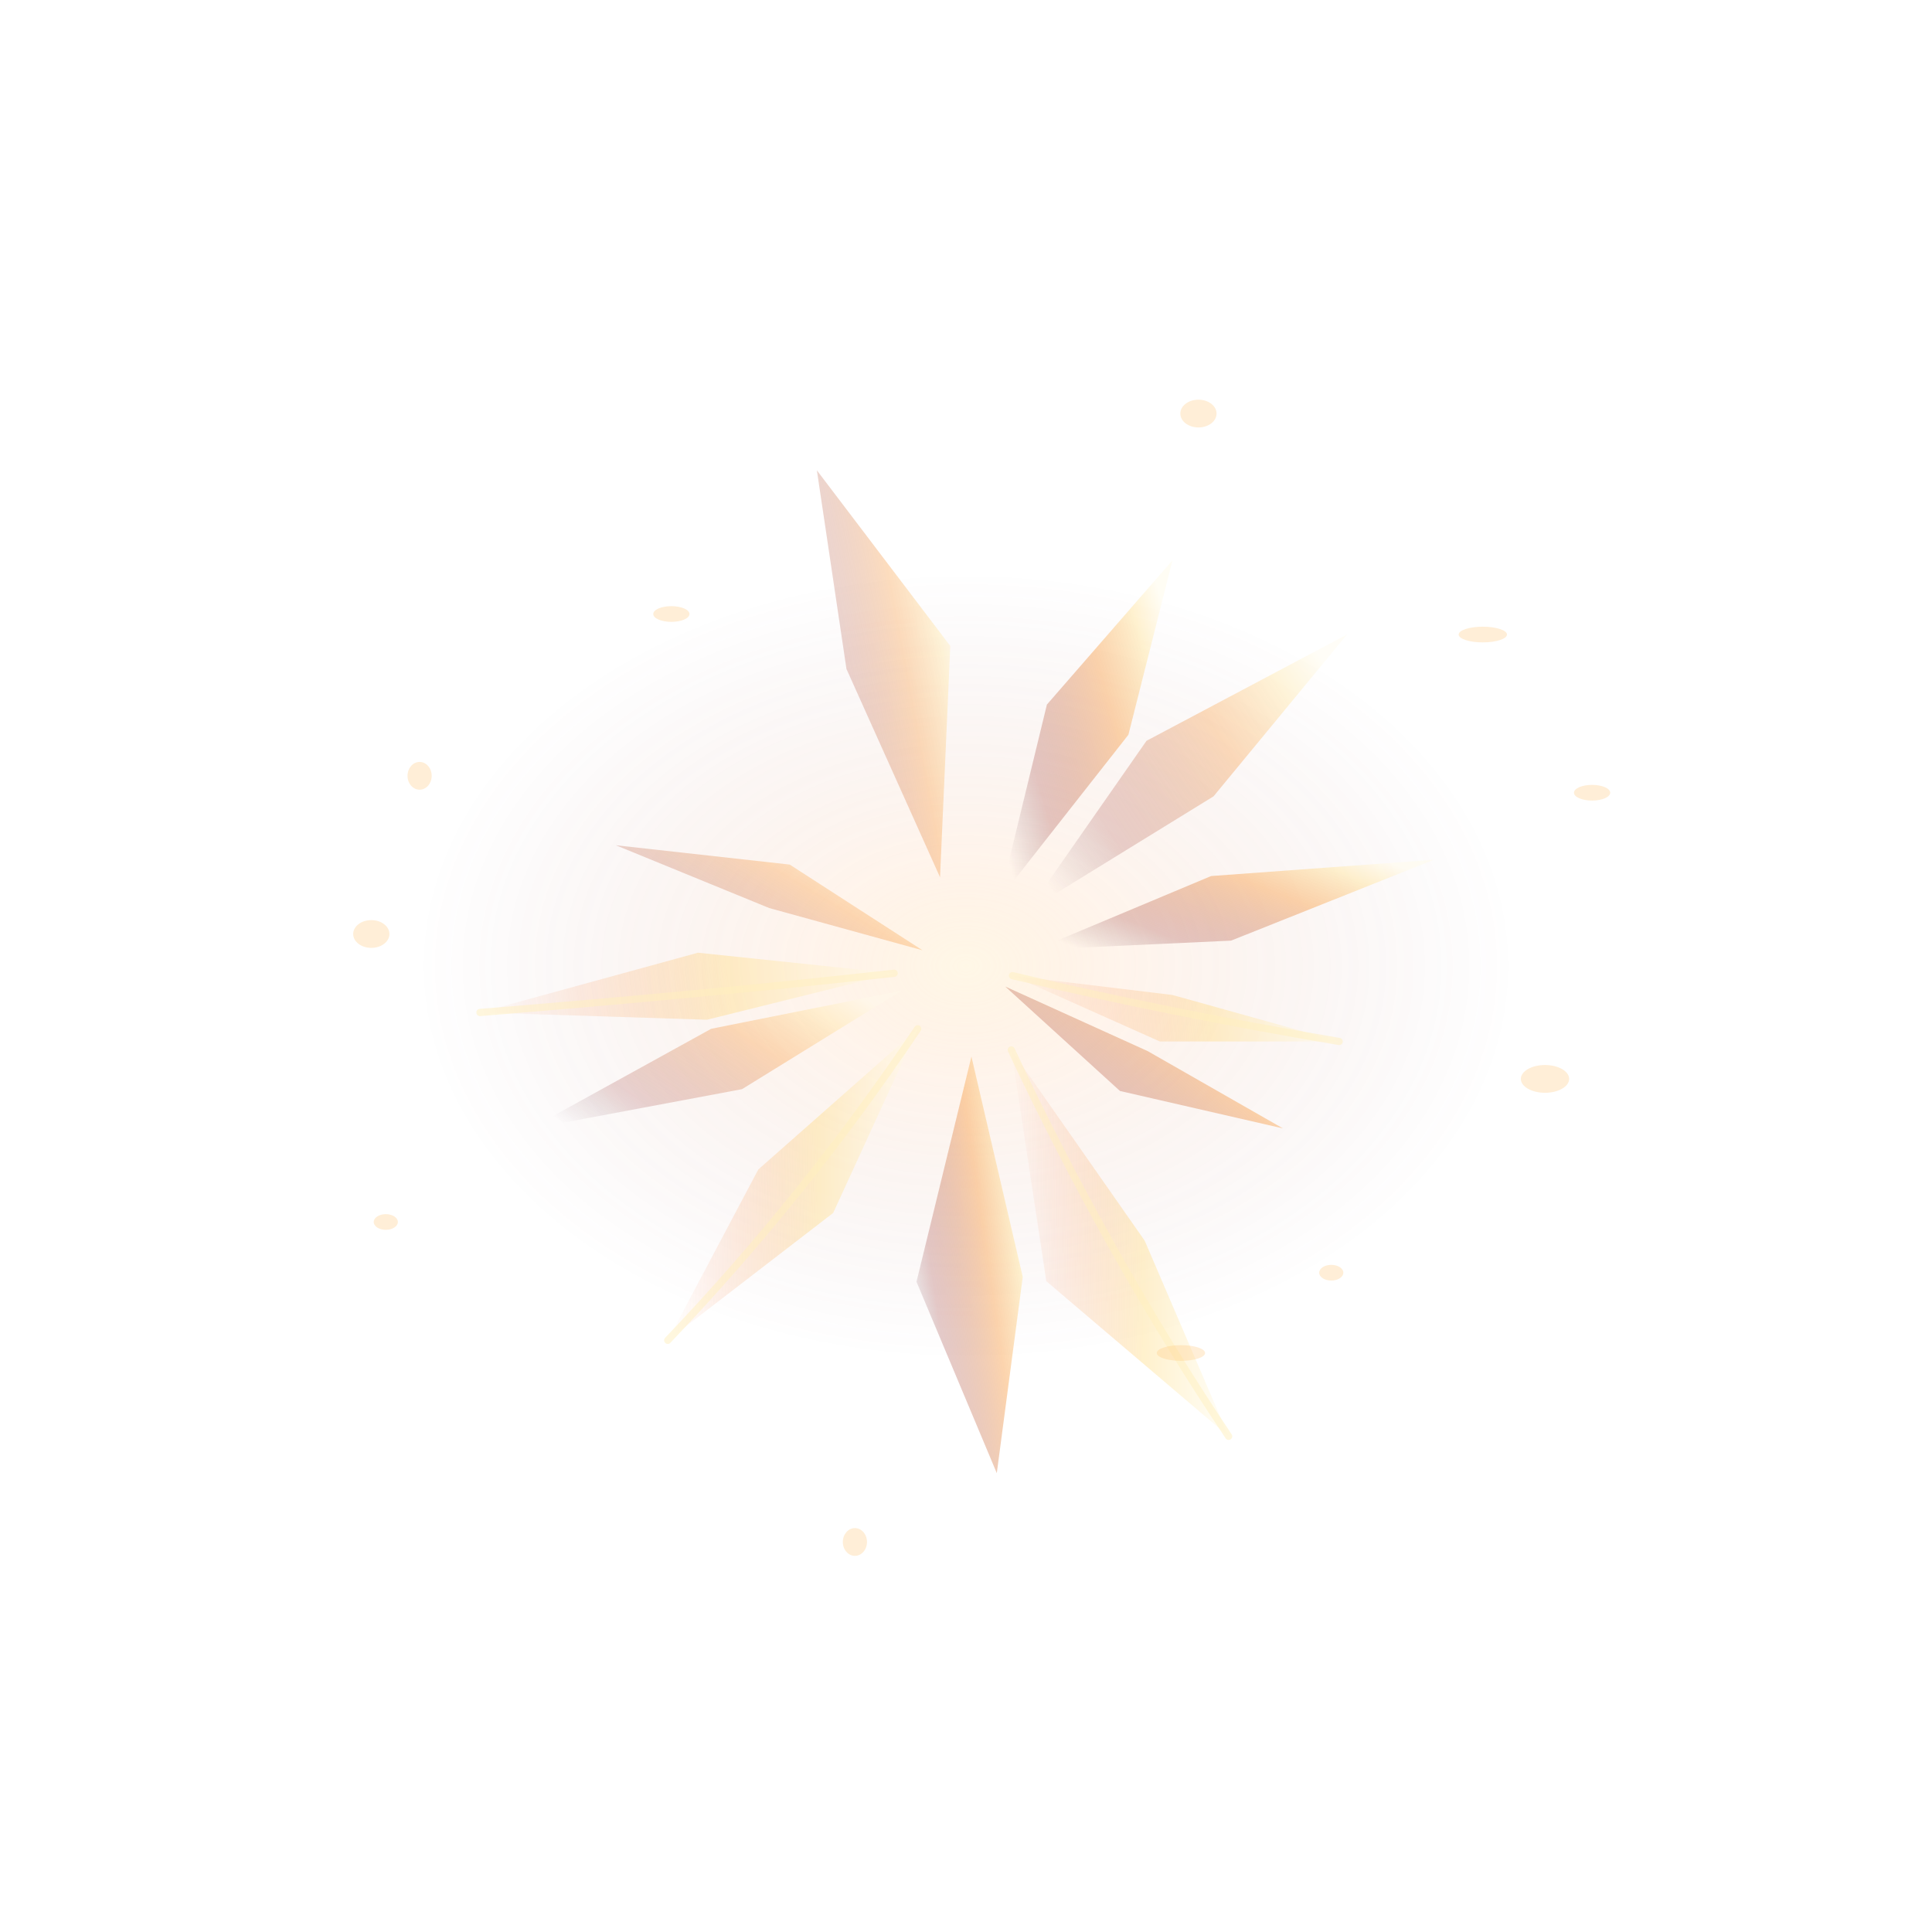
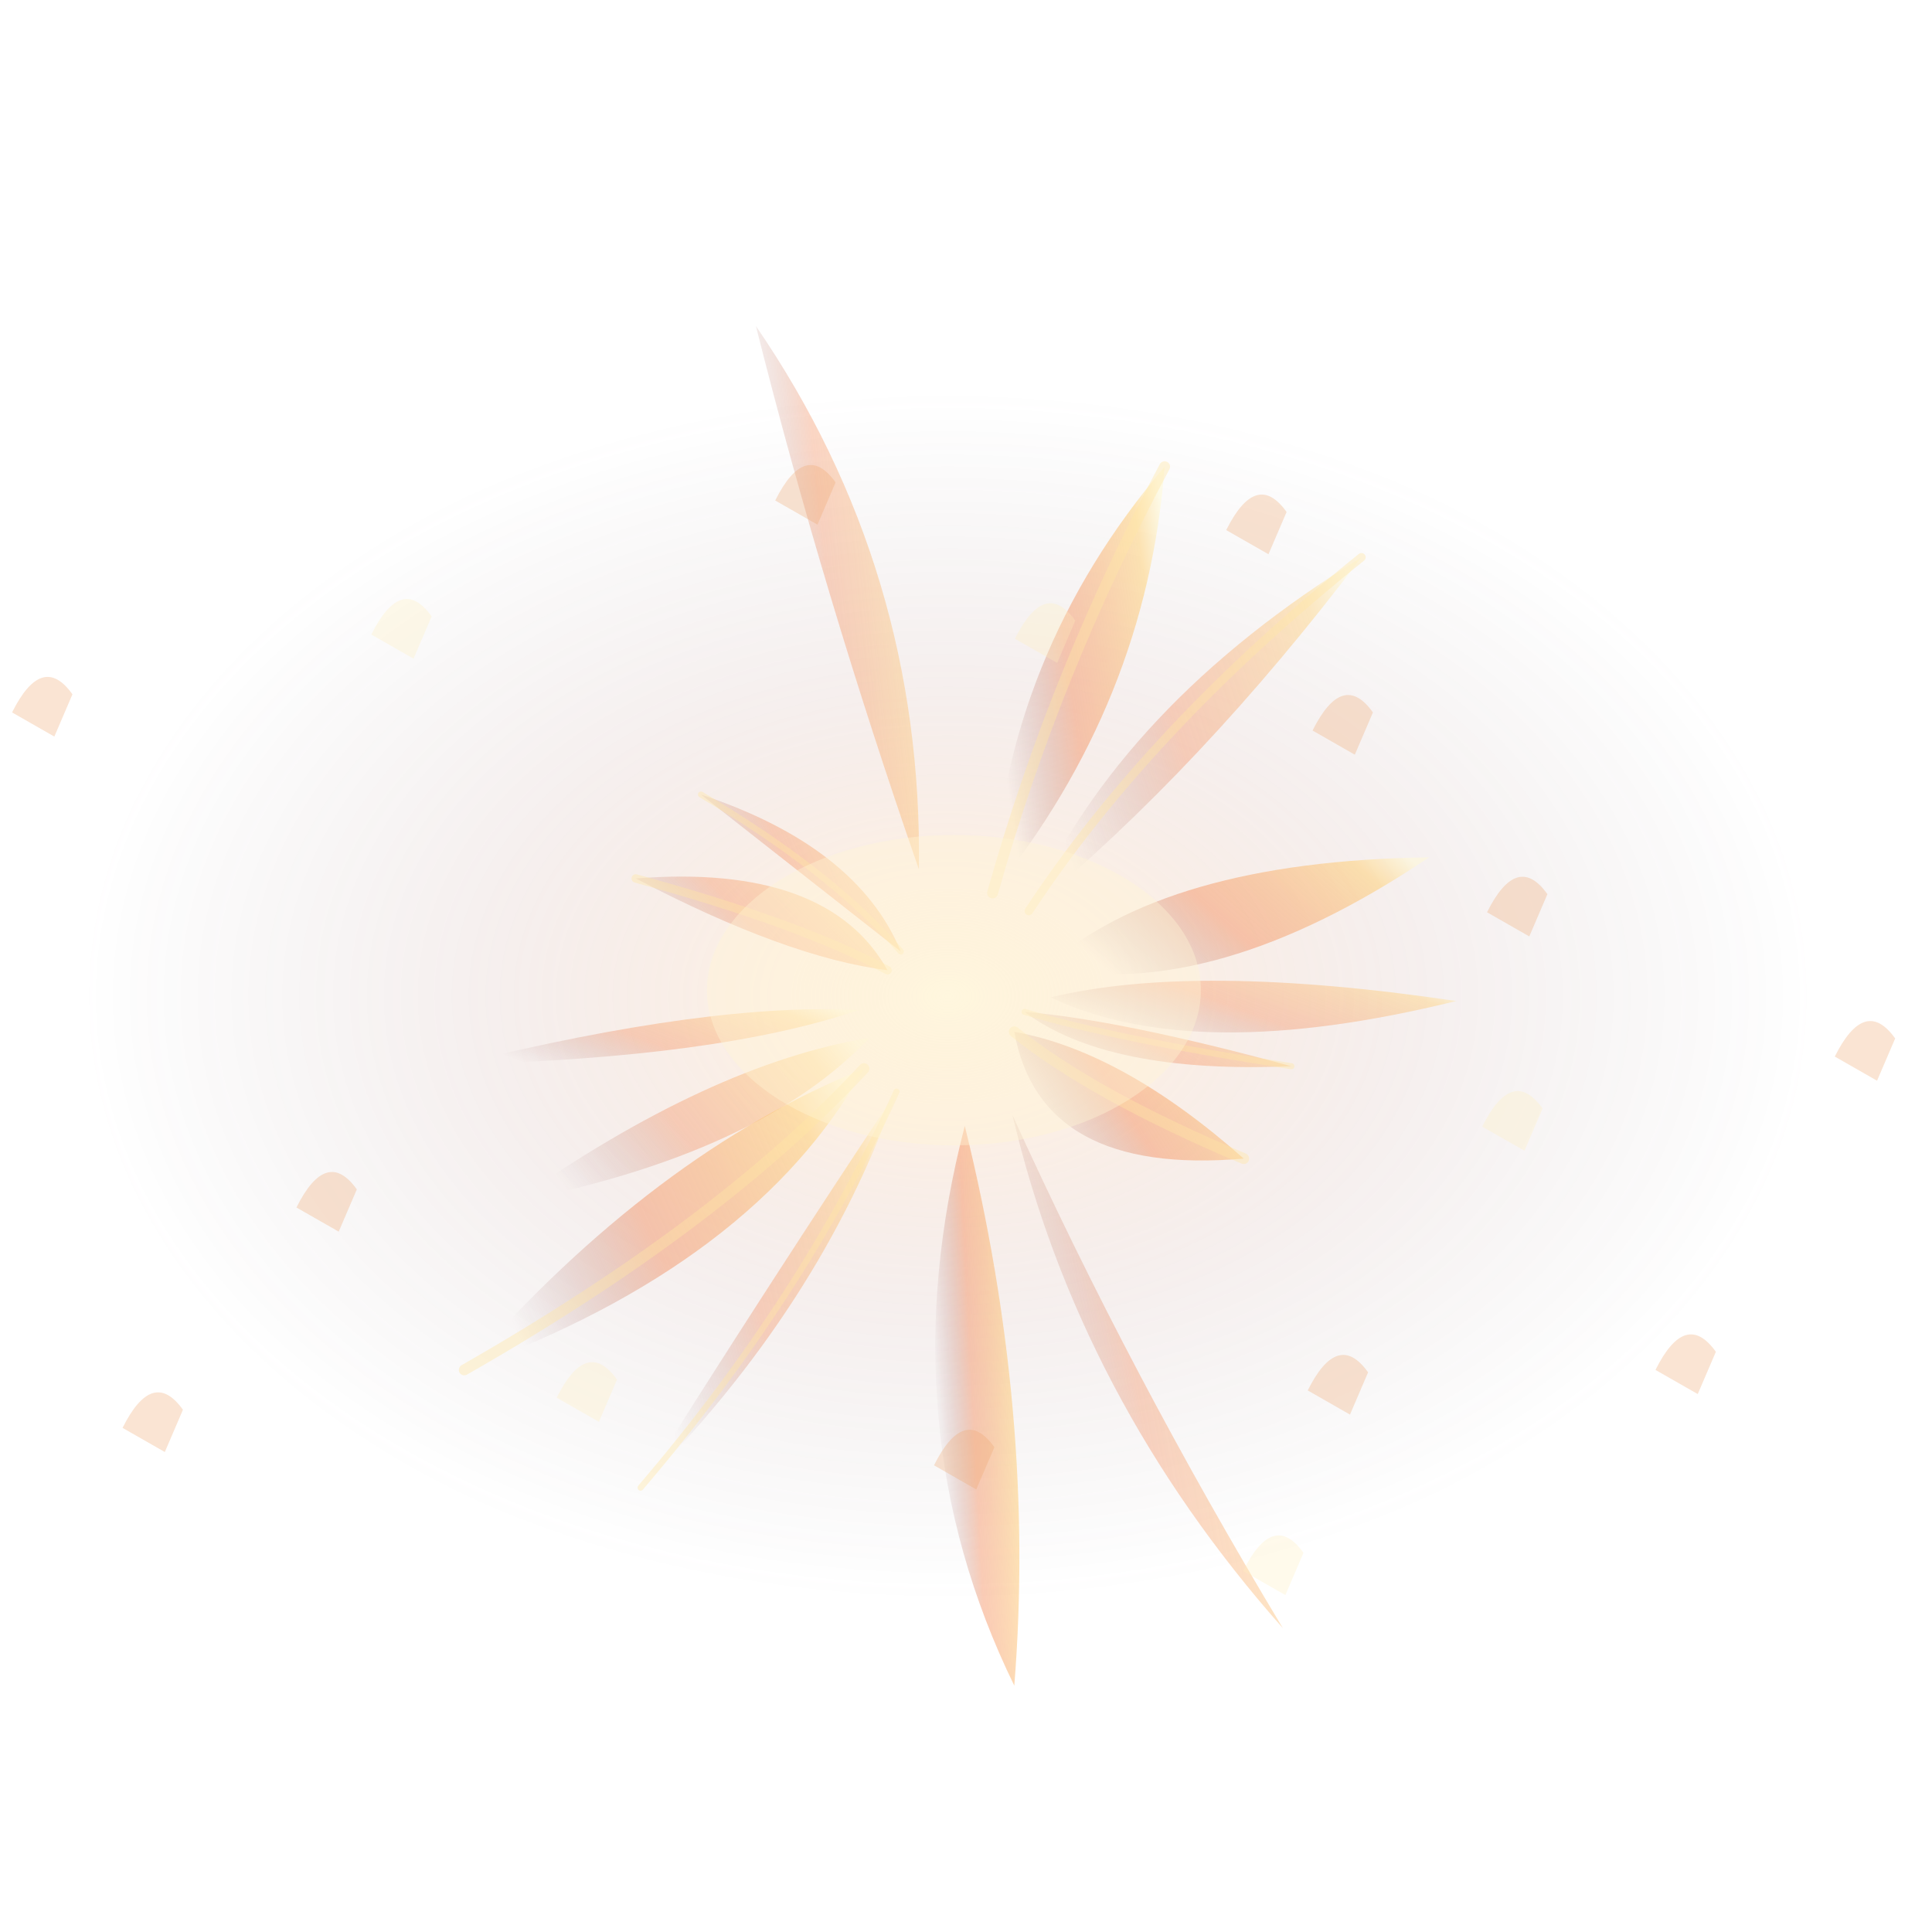
<svg xmlns="http://www.w3.org/2000/svg" width="320" height="320" viewBox="0 0 320 320">
  <defs>
-     <linearGradient id="fire" x1="0%" y1="80%" x2="100%" y2="23%">
-       <stop offset="0" stop-color="#451f35" stop-opacity="0" />
-       <stop offset=".23" stop-color="#9c3a35" stop-opacity=".53" />
-       <stop offset=".64" stop-color="#f89d46" stop-opacity=".88" />
-       <stop offset=".86" stop-color="#ffe5a1" />
-       <stop offset="1" stop-color="#fffbea" />
+     <linearGradient id="strike" x1="0%" y1="50%" x2="100%" y2="15%">
+       <stop offset="0" stop-color="#6c3c4b" stop-opacity="0" />
+       <stop offset=".4" stop-color="#f2773d" stop-opacity=".75" />
+       <stop offset=".86" stop-color="#ffce6e" />
+       <stop offset="1" stop-color="#fffad4" />
    </linearGradient>
-     <linearGradient id="hot" x1="0%" y1="40%" x2="100%" y2="38%">
-       <stop offset="0" stop-color="#f36b40" stop-opacity="0" />
-       <stop offset=".6" stop-color="#ffdb81" />
-       <stop offset="1" stop-color="#fffef1" />
-     </linearGradient>
-     <radialGradient id="mist">
-       <stop offset="0" stop-color="#ffdd92" stop-opacity=".56" />
-       <stop offset=".28" stop-color="#ff9e50" stop-opacity=".28" />
-       <stop offset="1" stop-color="#7d3445" stop-opacity="0" />
+     <radialGradient id="sm">
+       <stop offset="0" stop-color="#ffeab0" stop-opacity=".67" />
+       <stop offset=".18" stop-color="#faad68" stop-opacity=".36" />
+       <stop offset=".53" stop-color="#9e594c" stop-opacity=".19" />
+       <stop offset="1" stop-color="#4a3c46" stop-opacity="0" />
    </radialGradient>
  </defs>
-   <ellipse cx="160" cy="160" rx="91.6" ry="65.5" fill="url(#mist)" opacity="0.4" />
-   <path d="M167.7 161.6 L192.1 172.5 L221.8 172.5 L194.2 164.8 Z" fill="url(#hot)" opacity="0.4" />
-   <path d="M167.7 161.6 Q193.4 167.7 221.8 172.5" fill="none" stroke="#fff0be" stroke-width="1.2" stroke-linecap="round" opacity="0.5" />
-   <path d="M149.3 164.1 L117.8 170.4 L87.7 187.0 L122.9 180.4 Z" fill="url(#fire)" opacity="0.4" />
-   <path d="M165.6 148.8 L186.9 121.7 L194.2 92.8 L173.4 116.7 Z" fill="url(#fire)" opacity="0.5" />
-   <path d="M167.5 173.9 L173.3 212.2 L203.5 237.9 L189.6 205.5 Z" fill="url(#hot)" opacity="0.4" />
-   <path d="M167.5 173.9 Q183.5 208.0 203.5 237.9" fill="none" stroke="#fff0be" stroke-width="1.2" stroke-linecap="round" opacity="0.5" />
-   <path d="M152.8 157.4 L130.8 143.2 L102.0 140.0 L127.4 150.4 Z" fill="url(#fire)" opacity="0.4" />
-   <path d="M171.5 157.3 L203.9 155.8 L237.5 142.4 L200.6 145.1 Z" fill="url(#fire)" opacity="0.5" />
-   <path d="M152.0 170.4 L125.6 193.7 L110.6 222.0 L138.0 200.9 Z" fill="url(#hot)" opacity="0.4" />
-   <path d="M152.0 170.4 Q133.3 198.2 110.6 222.0" fill="none" stroke="#fff0be" stroke-width="1.2" stroke-linecap="round" opacity="0.5" />
-   <path d="M155.7 145.3 L157.4 107.0 L135.3 77.9 L140.2 110.8 Z" fill="url(#fire)" opacity="0.4" />
-   <path d="M166.5 163.4 L185.5 180.7 L212.5 186.9 L190.1 174.1 Z" fill="url(#fire)" opacity="0.5" />
-   <path d="M148.1 161.2 L115.6 157.8 L79.5 167.7 L117.1 168.9 Z" fill="url(#hot)" opacity="0.4" />
-   <path d="M148.1 161.2 Q116.5 164.7 79.5 167.7" fill="none" stroke="#fff0be" stroke-width="1.2" stroke-linecap="round" opacity="0.5" />
-   <path d="M170.3 150.8 L201.0 131.9 L223.1 105.1 L189.9 122.7 Z" fill="url(#fire)" opacity="0.4" />
-   <path d="M160.9 175.0 L151.8 212.3 L165.1 244.0 L169.4 211.5 Z" fill="url(#fire)" opacity="0.5" />
-   <ellipse cx="220.5" cy="210.8" rx="2.0" ry="1.3" fill="#ffc678" opacity="0.3" />
-   <ellipse cx="61.5" cy="154.7" rx="3.0" ry="2.3" fill="#ffc678" opacity="0.3" />
-   <ellipse cx="245.6" cy="105.1" rx="4.0" ry="1.3" fill="#ffc678" opacity="0.3" />
-   <ellipse cx="141.6" cy="255.4" rx="2.0" ry="2.3" fill="#ffc678" opacity="0.3" />
-   <ellipse cx="111.2" cy="101.7" rx="3.0" ry="1.3" fill="#ffc678" opacity="0.3" />
-   <ellipse cx="255.9" cy="178.7" rx="4.0" ry="2.3" fill="#ffc678" opacity="0.3" />
-   <ellipse cx="63.9" cy="202.4" rx="2.0" ry="1.3" fill="#ffc678" opacity="0.3" />
-   <ellipse cx="198.5" cy="68.5" rx="3.0" ry="2.3" fill="#ffc678" opacity="0.3" />
-   <ellipse cx="195.6" cy="224.1" rx="4.0" ry="1.3" fill="#ffc678" opacity="0.3" />
-   <ellipse cx="69.5" cy="128.5" rx="2.0" ry="2.3" fill="#ffc678" opacity="0.3" />
-   <ellipse cx="263.7" cy="131.3" rx="3.0" ry="1.3" fill="#ffc678" opacity="0.3" />
+   <ellipse cx="157" cy="165" rx="142.2" ry="99.9" fill="url(#sm)" opacity="0.5" />
+   <path d="M 169.7 167.6 Q 183.4 177.9 213.9 176.6 Q 185.6 168.9 169.7 167.6 Z" fill="url(#strike)" opacity="0.4" />
+   <path d="M 169.7 167.6 Q 184.8 172.1 213.9 176.6" fill="none" stroke="#ffe7a4" stroke-width="1.0" stroke-linecap="round" opacity="0.4" />
+   <path d="M 144.0 171.9 Q 117.7 176.2 85.1 199.1 Q 125.9 191.1 144.0 171.9 Z" fill="url(#strike)" opacity="0.4" />
+   <path d="M 164.4 147.9 Q 189.9 116.4 192.9 77.3 Q 166.4 108.5 164.4 147.9 Z" fill="url(#strike)" opacity="0.5" />
+   <path d="M 164.4 147.9 Q 174.7 111.3 192.9 77.3" fill="none" stroke="#ffe7a4" stroke-width="1.8" stroke-linecap="round" opacity="0.4" />
+   <path d="M 167.7 184.7 Q 178.7 231.5 212.5 269.7 Q 187.2 227.7 167.7 184.7 Z" fill="url(#strike)" opacity="0.4" />
+   <path d="M 147.0 160.7 Q 137.1 143.0 105.3 145.5 Q 130.3 158.6 147.0 160.7 Z" fill="url(#strike)" opacity="0.4" />
+   <path d="M 147.0 160.7 Q 132.7 153.0 105.3 145.5" fill="none" stroke="#ffe7a4" stroke-width="1.4" stroke-linecap="round" opacity="0.4" />
+   <path d="M 173.1 160.3 Q 201.0 166.0 236.7 142.0 Q 192.9 142.6 173.1 160.3 Z" fill="url(#strike)" opacity="0.5" />
+   <path d="M 148.5 180.8 Q 127.8 211.9 106.1 246.4 Q 136.0 216.4 148.5 180.8 Z" fill="url(#strike)" opacity="0.4" />
+   <path d="M 148.5 180.8 Q 133.1 214.8 106.1 246.4" fill="none" stroke="#ffe7a4" stroke-width="1.0" stroke-linecap="round" opacity="0.4" />
+   <path d="M 152.2 144.0 Q 152.9 94.4 125.2 54.0 Q 136.4 98.5 152.2 144.0 Z" fill="url(#strike)" opacity="0.4" />
+   <path d="M 168.0 170.9 Q 172.3 194.8 206.0 191.9 Q 185.9 174.1 168.0 170.9 Z" fill="url(#strike)" opacity="0.5" />
+   <path d="M 168.0 170.9 Q 181.1 181.4 206.0 191.9" fill="none" stroke="#ffe7a4" stroke-width="1.8" stroke-linecap="round" opacity="0.4" />
+   <path d="M 142.2 167.3 Q 117.6 166.0 75.8 176.3 Q 119.1 175.2 142.2 167.3 Z" fill="url(#strike)" opacity="0.4" />
+   <path d="M 170.4 150.9 Q 199.0 127.3 225.5 92.3 Q 185.6 116.8 170.4 150.9 Z" fill="url(#strike)" opacity="0.4" />
+   <path d="M 170.4 150.9 Q 190.4 120.5 225.5 92.3" fill="none" stroke="#ffe7a4" stroke-width="1.4" stroke-linecap="round" opacity="0.4" />
+   <path d="M 159.8 186.5 Q 146.9 236.0 168.0 279.2 Q 171.6 234.2 159.8 186.5 Z" fill="url(#strike)" opacity="0.5" />
+   <path d="M 149.2 157.6 Q 142.0 140.2 116.1 131.6 Q 135.6 146.9 149.2 157.6 Z" fill="url(#strike)" opacity="0.4" />
+   <path d="M 149.2 157.6 Q 137.9 144.5 116.1 131.6" fill="none" stroke="#ffe7a4" stroke-width="1.0" stroke-linecap="round" opacity="0.4" />
+   <path d="M 174.0 165.2 Q 197.8 176.5 241.2 165.8 Q 198.0 159.4 174.0 165.2 Z" fill="url(#strike)" opacity="0.4" />
+   <path d="M 143.1 177.0 Q 108.4 190.9 76.9 226.9 Q 125.0 209.4 143.1 177.0 Z" fill="url(#strike)" opacity="0.5" />
+   <path d="M 143.1 177.0 Q 119.1 202.8 76.9 226.9" fill="none" stroke="#ffe7a4" stroke-width="1.8" stroke-linecap="round" opacity="0.4" />
+   <path d="M245.5 186.6 Q250.5 176.6 255.5 183.6 L252.5 190.6 Z" fill="#ffefbc" opacity="0.3" />
+   <path d="M49.1 200.0 Q54.1 190.0 59.1 197.0 L56.1 204.0 Z" fill="#eda46a" opacity="0.3" />
+   <path d="M203.1 87.8 Q208.1 77.8 213.1 84.8 L210.1 91.8 Z" fill="#eda46a" opacity="0.3" />
+   <path d="M205.9 260.2 Q210.9 250.2 215.9 257.2 L212.9 264.2 Z" fill="#ffefbc" opacity="0.3" />
+   <path d="M2.0 118.0 Q7.0 108.0 12.0 115.0 L9.0 122.0 Z" fill="#eda46a" opacity="0.3" />
+   <path d="M246.3 151.1 Q251.3 141.1 256.3 148.1 L253.3 155.1 Z" fill="#eda46a" opacity="0.3" />
+   <path d="M92.2 231.5 Q97.2 221.5 102.2 228.5 L99.2 235.5 Z" fill="#ffefbc" opacity="0.3" />
+   <path d="M128.4 82.9 Q133.4 72.9 138.4 79.9 L135.4 86.9 Z" fill="#eda46a" opacity="0.3" />
+   <path d="M274.2 226.9 Q279.2 216.9 284.2 223.9 L281.2 230.9 Z" fill="#eda46a" opacity="0.3" />
+   <path d="M-15.6 179.0 Q-10.6 169.0 -5.6 176.0 L-8.6 183.0 Z" fill="#ffefbc" opacity="0.3" />
+   <path d="M217.4 121.0 Q222.4 111.0 227.4 118.0 L224.4 125.0 Z" fill="#eda46a" opacity="0.3" />
+   <path d="M154.7 242.7 Q159.7 232.7 164.7 239.7 L161.7 246.7 Z" fill="#eda46a" opacity="0.3" />
+   <path d="M61.5 105.1 Q66.5 95.1 71.5 102.1 L68.5 109.1 Z" fill="#ffefbc" opacity="0.3" />
+   <path d="M303.9 175.0 Q308.9 165.0 313.9 172.0 L310.9 179.0 Z" fill="#eda46a" opacity="0.3" />
+   <path d="M20.3 236.5 Q25.3 226.5 30.3 233.5 L27.3 240.5 Z" fill="#eda46a" opacity="0.3" />
+   <path d="M168.1 105.8 Q173.1 95.8 178.1 102.8 L175.1 109.8 Z" fill="#ffefbc" opacity="0.3" />
+   <path d="M216.6 230.3 Q221.6 220.3 226.6 227.3 L223.6 234.3 Z" fill="#eda46a" opacity="0.3" />
+   <ellipse cx="158" cy="164" rx="40.9" ry="25.7" fill="#fff5d4" opacity="0.4" />
</svg>
